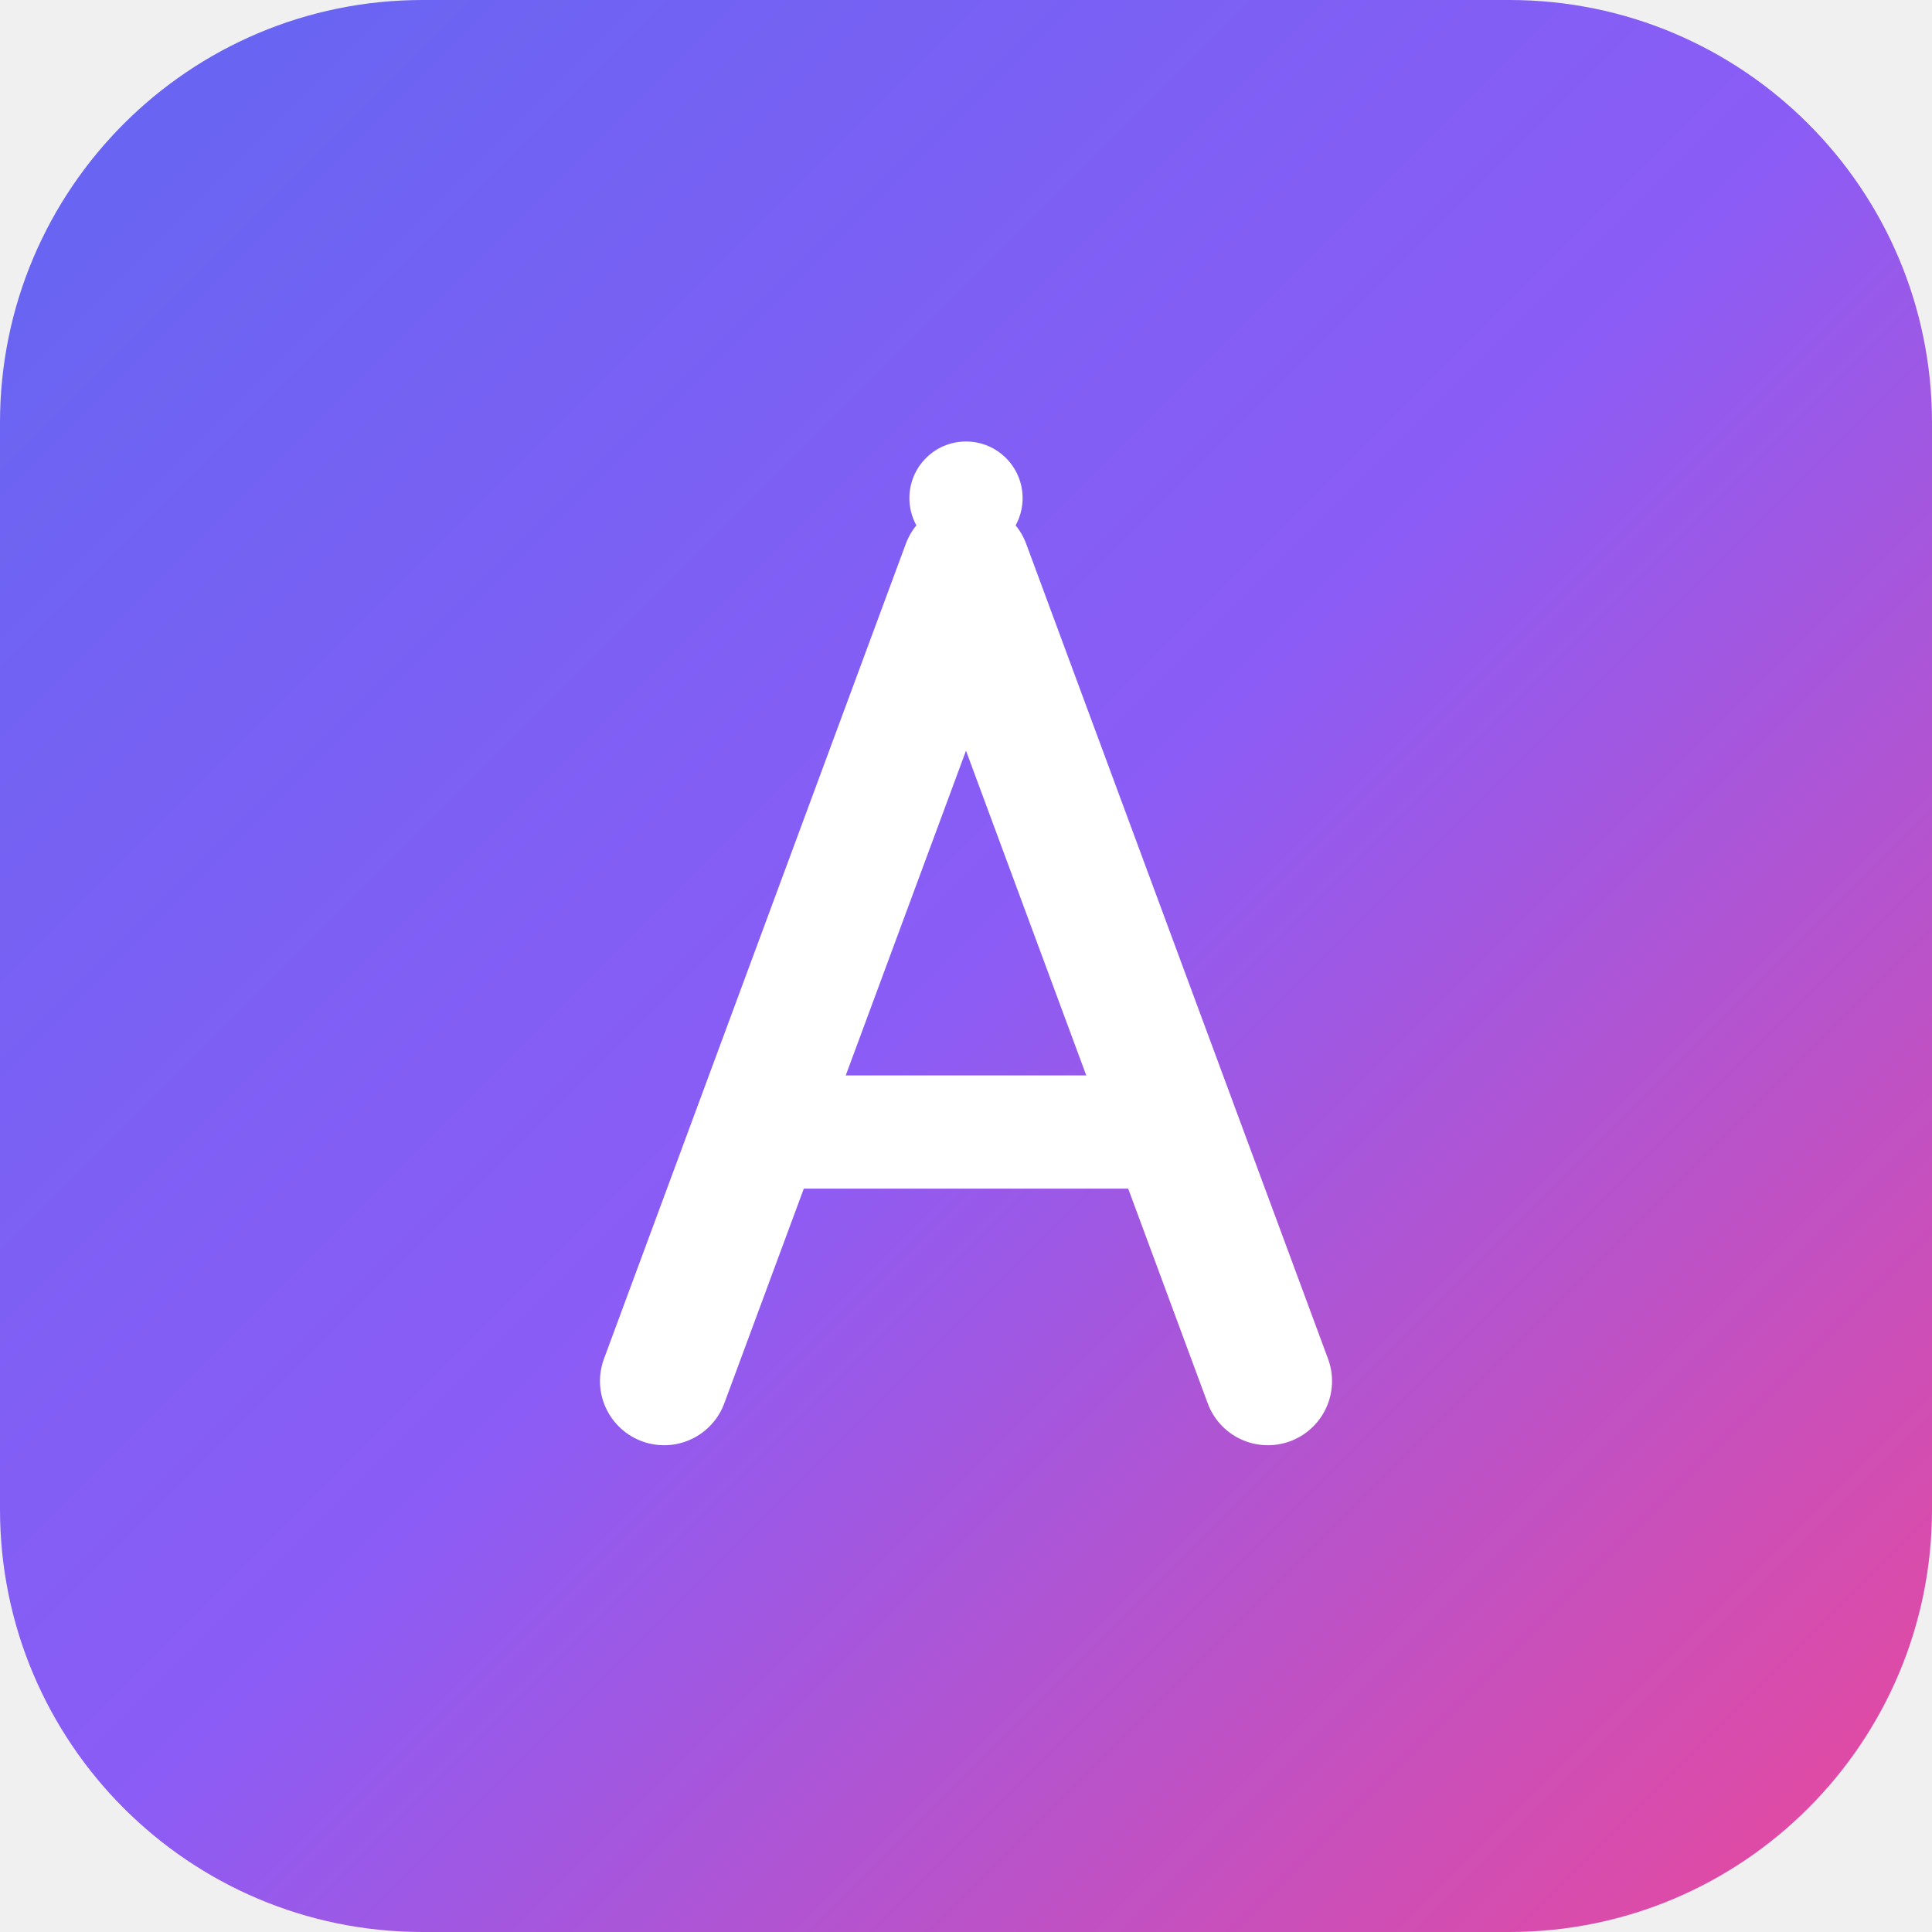
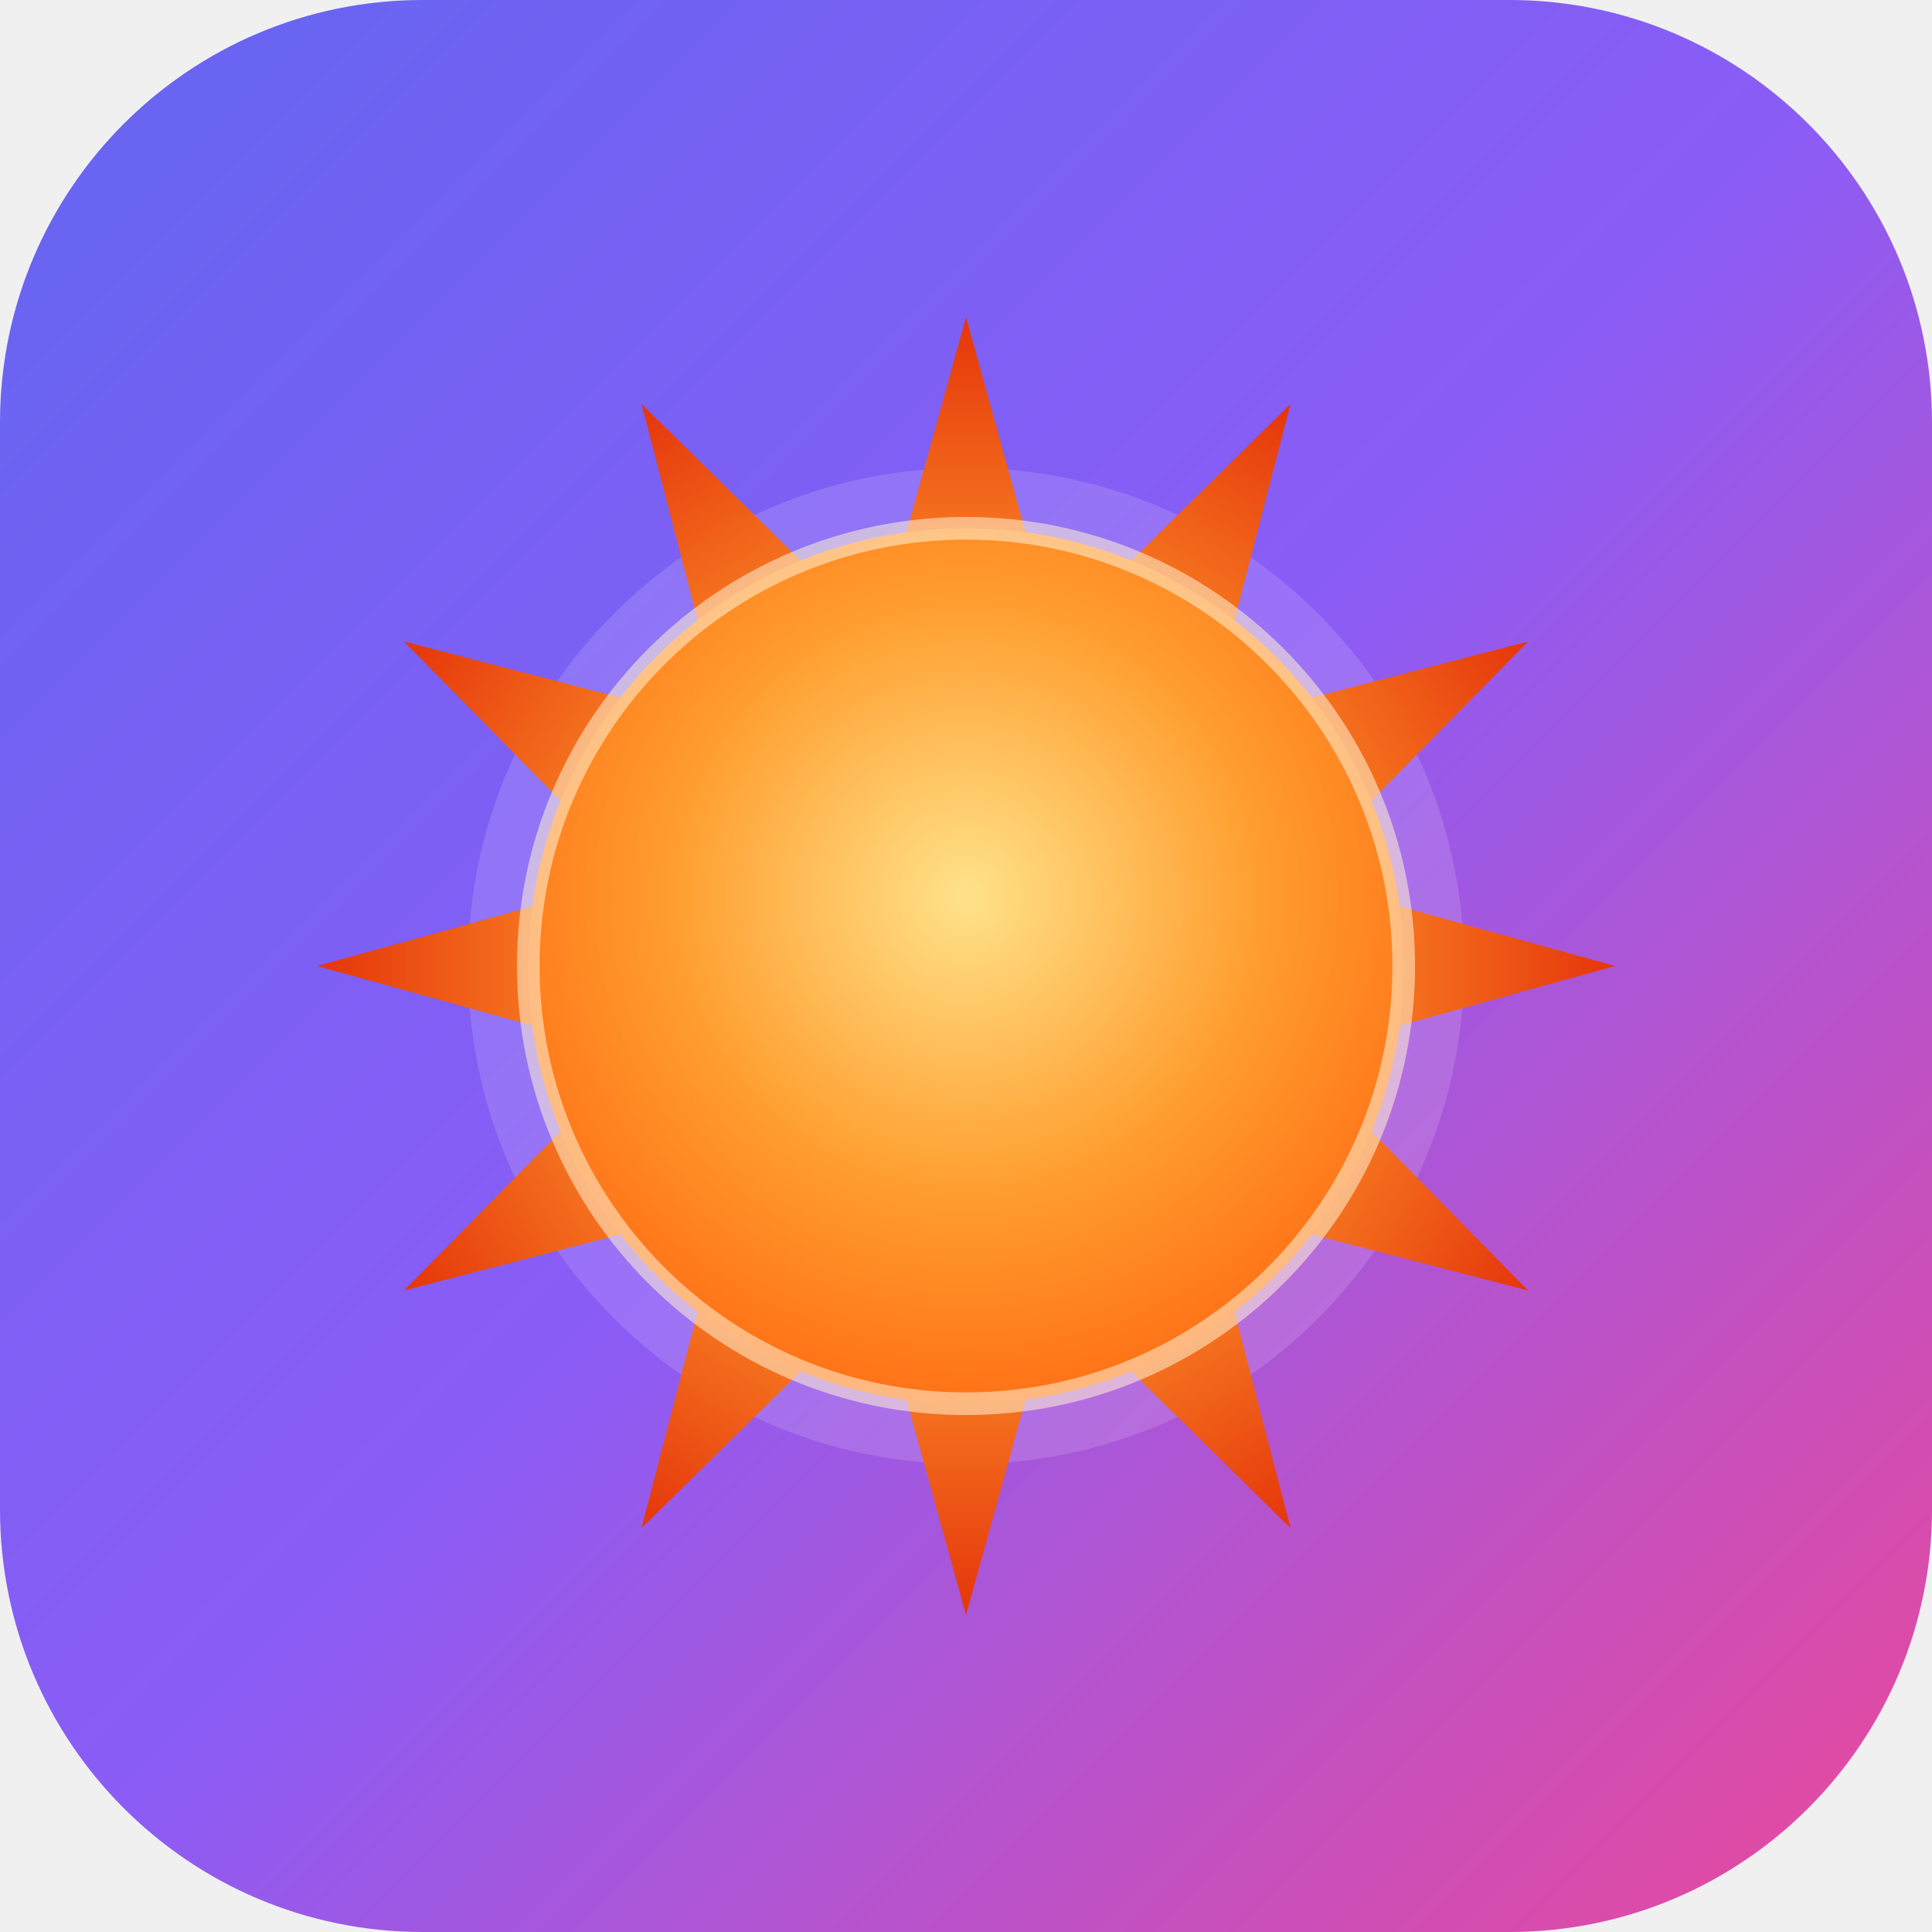
<svg xmlns="http://www.w3.org/2000/svg" viewBox="0 0 512 512" width="512" height="512">
  <defs>
-     <linearGradient id="g" x1="0" y1="0" x2="1" y2="1">
+     <linearGradient id="tile" x1="0" y1="0" x2="1" y2="1">
      <stop offset="0" stop-color="#6366f1" />
      <stop offset="0.5" stop-color="#8b5cf6" />
      <stop offset="1" stop-color="#ec4899" />
    </linearGradient>
+     <radialGradient id="sun" cx="0.5" cy="0.42" r="0.62">
+       <stop offset="0" stop-color="#ffe28a" />
+       <stop offset="0.55" stop-color="#ff9d2e" />
+       <stop offset="1" stop-color="#ff6a13" />
+     </radialGradient>
+     <linearGradient id="ray" x1="0" y1="0" x2="0" y2="1">
+       <stop offset="0" stop-color="#e5350b" />
+       <stop offset="1" stop-color="#ff9a2b" />
+     </linearGradient>
+     <path id="rp" d="M256 84 L282 178 L230 178 Z" fill="url(#ray)" />
  </defs>
-   <rect width="512" height="512" rx="112" fill="url(#g)" />
-   <path d="M176 366 L256 150 L336 366" fill="none" stroke="#ffffff" stroke-width="34" stroke-linecap="round" stroke-linejoin="round" />
-   <path d="M206 300 L306 300" stroke="#ffffff" stroke-width="30" stroke-linecap="round" />
-   <circle cx="256" cy="132" r="15" fill="#ffffff" />
+   <rect width="512" height="512" rx="112" fill="url(#tile)" />
+   <circle cx="256" cy="256" r="132" fill="#ffffff" opacity="0.14" />
+   <g>
+     <use href="#rp" transform="rotate(0 256 256)" />
+     <use href="#rp" transform="rotate(30 256 256)" />
+     <use href="#rp" transform="rotate(60 256 256)" />
+     <use href="#rp" transform="rotate(90 256 256)" />
+     <use href="#rp" transform="rotate(120 256 256)" />
+     <use href="#rp" transform="rotate(150 256 256)" />
+     <use href="#rp" transform="rotate(180 256 256)" />
+     <use href="#rp" transform="rotate(210 256 256)" />
+     <use href="#rp" transform="rotate(240 256 256)" />
+     <use href="#rp" transform="rotate(270 256 256)" />
+     <use href="#rp" transform="rotate(300 256 256)" />
+     <use href="#rp" transform="rotate(330 256 256)" />
+   </g>
+   <circle cx="256" cy="256" r="116" fill="url(#sun)" />
+   <circle cx="256" cy="256" r="116" fill="none" stroke="#fff3d6" stroke-width="6" opacity="0.55" />
</svg>
